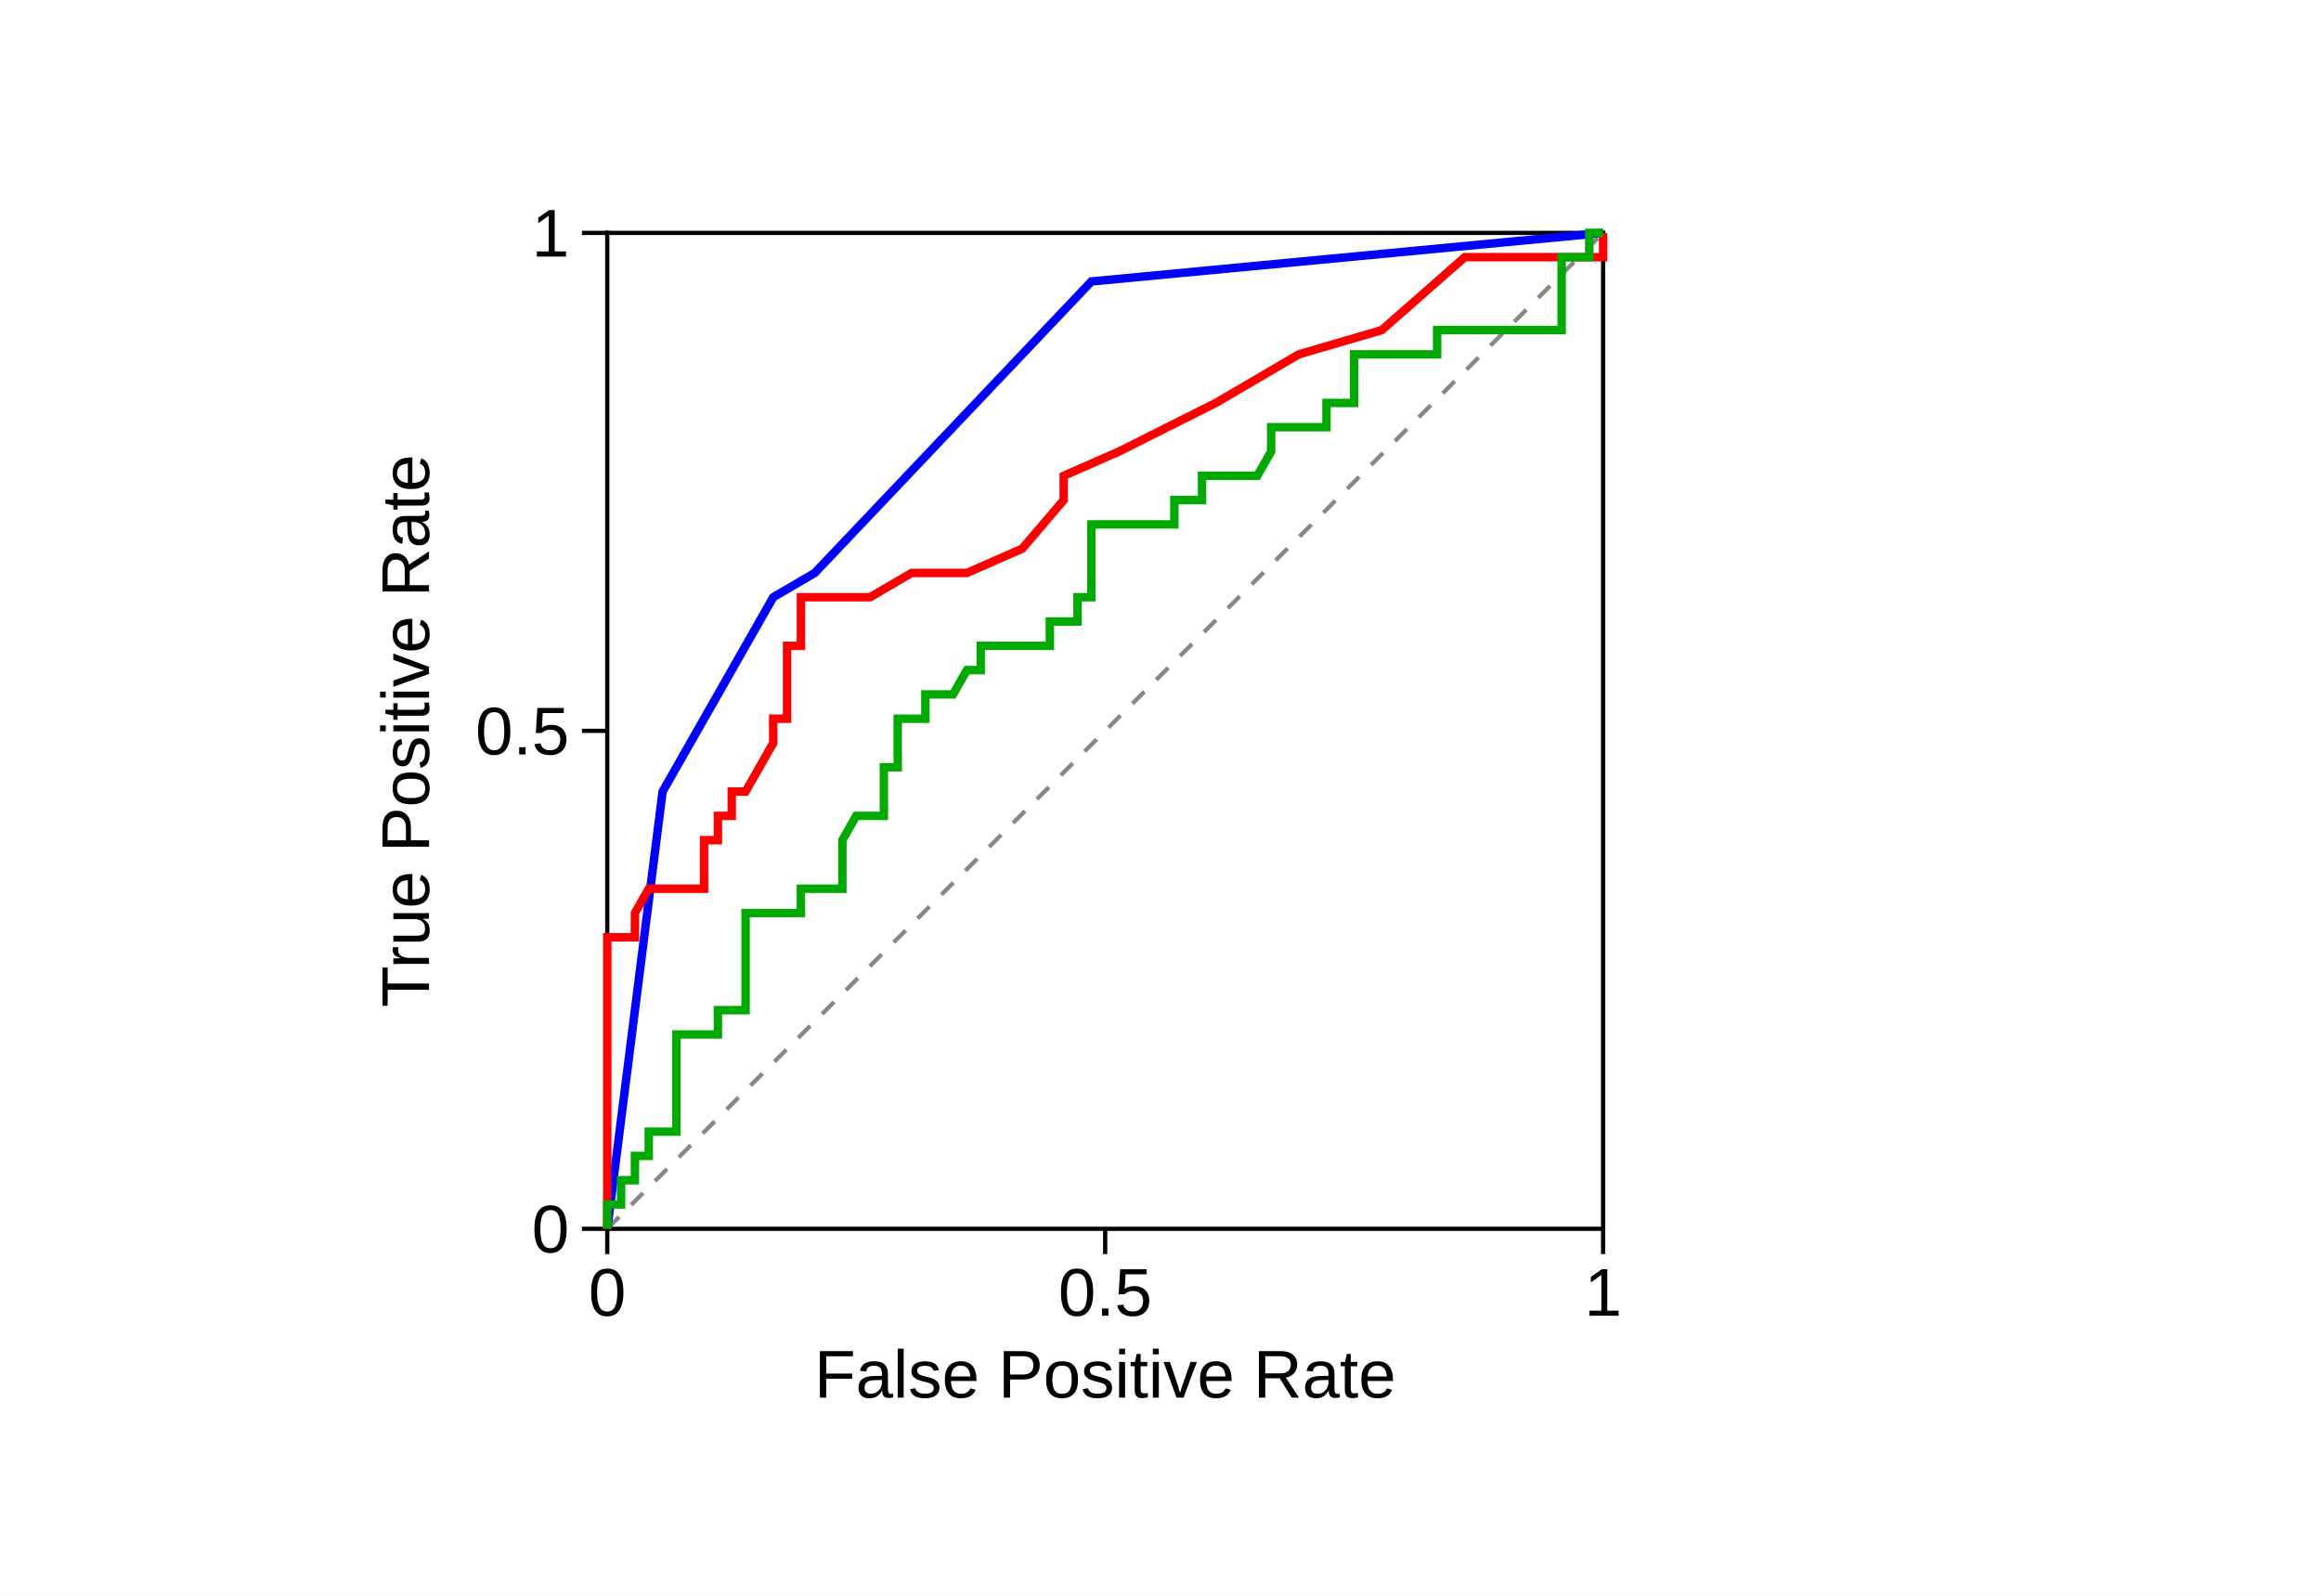
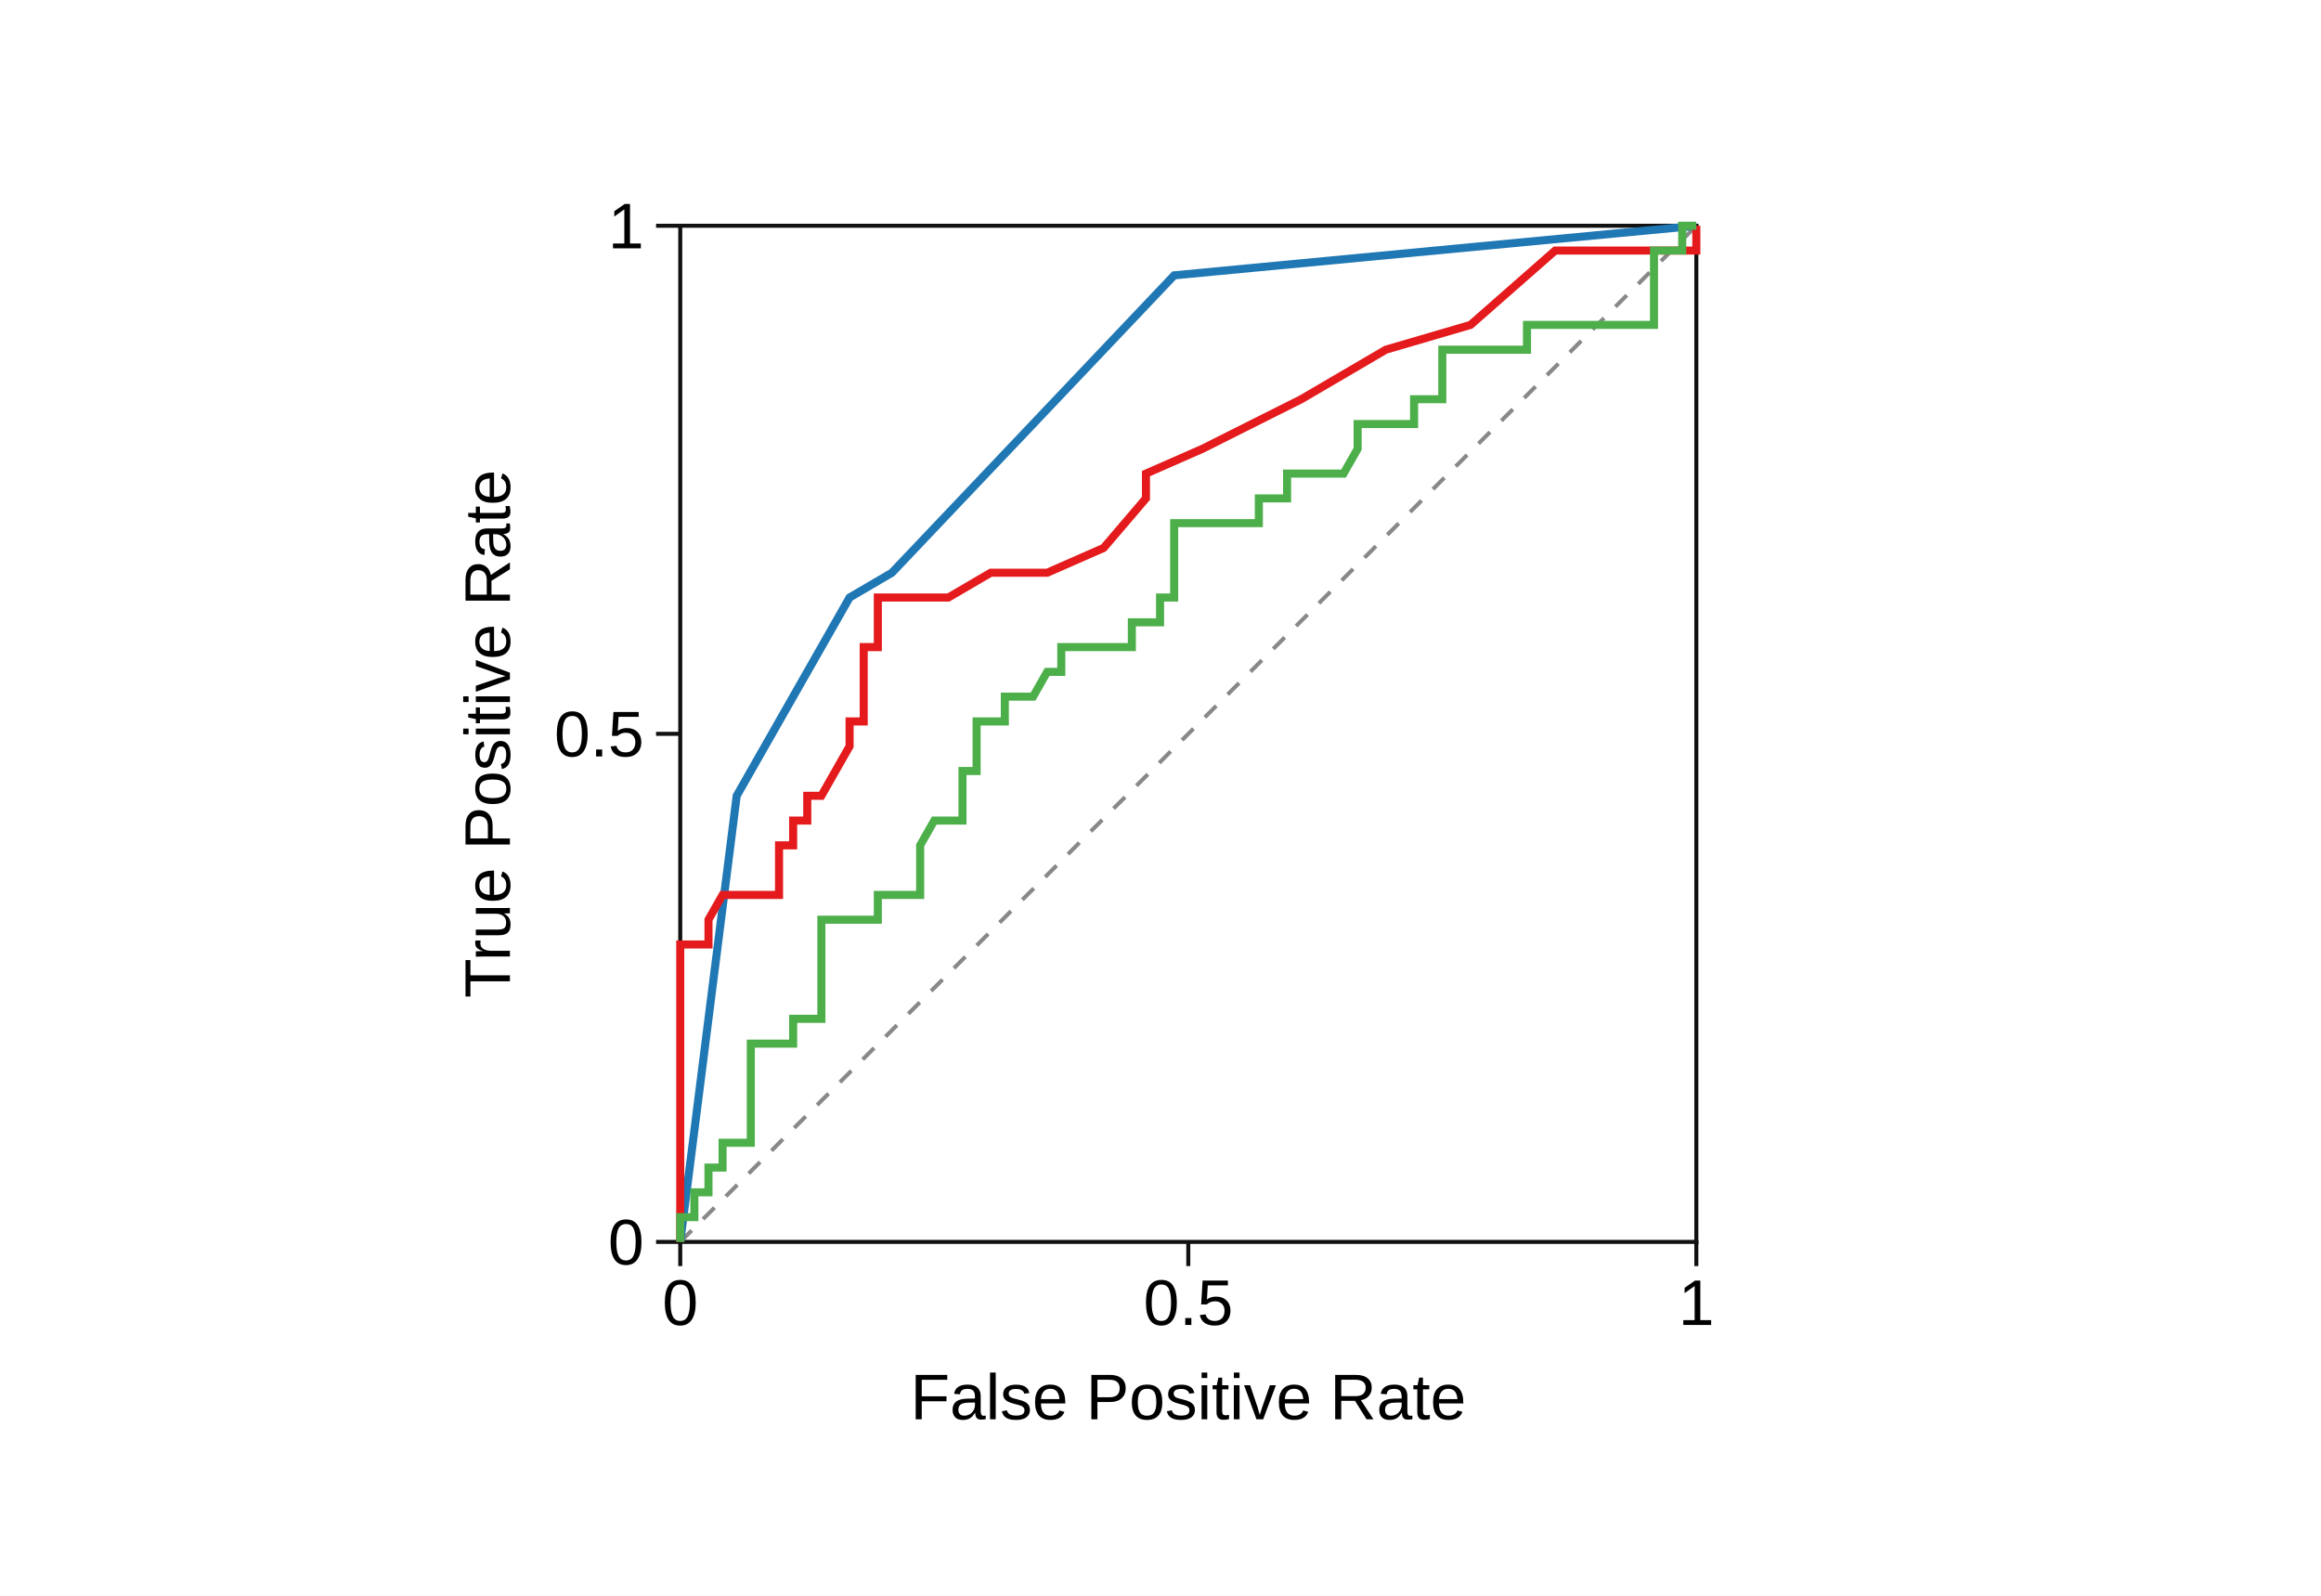
- <svg xmlns="http://www.w3.org/2000/svg" width="320" height="220" viewBox="0 0 320 220" role="img" aria-label="roc example rendered in Graphitix" data-graphitix-welcome-thumbnail="roc" data-preview-source="Graphitix owner-scoped SVG projection" data-source-format="svg" data-inline-ready="true" data-id-prefix="graphitix-welcome-roc-id-" data-export-projection="svg" data-graph-title-suppressed="true" data-proportional-stroke-contract="source-viewport-baked-strokes-v1" data-source-viewport-width="382.681958" data-source-viewport-height="343.771" data-thumbnail-visual-scale="0.581782640188" data-non-scaling-stroke-count="0" preserveAspectRatio="xMidYMid meet" font-family="Arial, Helvetica, sans-serif">
+ <svg xmlns="http://www.w3.org/2000/svg" width="320" height="220" viewBox="0 0 320 220" role="img" aria-label="roc example rendered in Graphitix" data-graphitix-welcome-thumbnail="roc" data-preview-source="Graphitix owner-scoped SVG projection" data-source-format="svg" data-inline-ready="true" data-id-prefix="graphitix-welcome-roc-id-" data-export-projection="svg" data-graph-title-suppressed="true" data-proportional-stroke-contract="source-viewport-baked-strokes-v1" data-source-viewport-width="358.68248" data-source-viewport-height="359.771" data-thumbnail-visual-scale="0.555909175559" data-non-scaling-stroke-count="0" preserveAspectRatio="xMidYMid meet" font-family="Arial, Helvetica, sans-serif">
  <rect width="320" height="220" fill="#ffffff" data-welcome-thumbnail-background="true" />
-   <g transform="matrix(0.5817826 0 0 0.5817826 48.68114 10)" data-welcome-thumbnail-content="true">
-     <g id="graphitix-welcome-roc-id-1" transform="matrix(1 0 0 1 24.23295 0.000002)" data-export-physical-projection="materialized">
-       <line x1="36" y1="274" x2="272" y2="274" stroke="#000000" stroke-linecap="square" stroke-width="1" />
-       <line x1="36" y1="38" x2="36" y2="274" stroke="#000000" stroke-linecap="square" stroke-width="1" />
-       <line x1="36" y1="38" x2="272" y2="38" stroke="#000000" stroke-linecap="square" stroke-width="1" />
-       <line x1="272" y1="38" x2="272" y2="274" stroke="#000000" stroke-linecap="square" stroke-width="1" />
-       <line x1="36" y1="274" x2="272" y2="38" stroke="#888" stroke-dasharray="4,4" />
-       <line x1="36" y1="274" x2="36" y2="280" stroke="#000000" stroke-width="1" />
-       <text x="36" y="289" text-anchor="middle" font-size="16" fill="#000000" dy="5.6" font-family="Arial, Helvetica, sans-serif">0</text>
-       <line x1="154" y1="274" x2="154" y2="280" stroke="#000000" stroke-width="1" />
-       <text x="154" y="289" text-anchor="middle" font-size="16" fill="#000000" dy="5.6" font-family="Arial, Helvetica, sans-serif">0.5</text>
-       <line x1="272" y1="274" x2="272" y2="280" stroke="#000000" stroke-width="1" />
-       <text x="272" y="289" text-anchor="middle" font-size="16" fill="#000000" dy="5.6" font-family="Arial, Helvetica, sans-serif">1</text>
-       <line x1="30" y1="274" x2="36" y2="274" stroke="#000000" stroke-width="1" />
-       <text x="27" y="274" text-anchor="end" font-size="16" fill="#000000" font-family="Arial, Helvetica, sans-serif" dy="0.35em">0</text>
-       <line x1="30" y1="156" x2="36" y2="156" stroke="#000000" stroke-width="1" />
-       <text x="27" y="156" text-anchor="end" font-size="16" fill="#000000" font-family="Arial, Helvetica, sans-serif" dy="0.35em">0.5</text>
-       <line x1="30" y1="38" x2="36" y2="38" stroke="#000000" stroke-width="1" />
+   <g transform="matrix(0.5559092 0 0 0.5559092 60.30256 10)" data-welcome-thumbnail-content="true">
+     <g id="graphitix-welcome-roc-id-1" transform="matrix(1 0 0 1 24.23347 0.000002)" data-export-physical-projection="materialized">
+       <line x1="36" y1="290" x2="288" y2="290" stroke="#111111" stroke-linecap="square" stroke-width="1" />
+       <line x1="36" y1="38" x2="36" y2="290" stroke="#111111" stroke-linecap="square" stroke-width="1" />
+       <line x1="36" y1="38" x2="288" y2="38" stroke="#111111" stroke-linecap="square" stroke-width="1" />
+       <line x1="288" y1="38" x2="288" y2="290" stroke="#111111" stroke-linecap="square" stroke-width="1" />
+       <line x1="36" y1="290" x2="288" y2="38" stroke="#888" stroke-dasharray="4,4" />
+       <line x1="36" y1="290" x2="36" y2="296" stroke="#111111" stroke-width="1" />
+       <text x="36" y="305" text-anchor="middle" font-size="16" fill="#000000" dy="5.6" font-family="Arial, Helvetica, sans-serif">0</text>
+       <line x1="162" y1="290" x2="162" y2="296" stroke="#111111" stroke-width="1" />
+       <text x="162" y="305" text-anchor="middle" font-size="16" fill="#000000" dy="5.6" font-family="Arial, Helvetica, sans-serif">0.5</text>
+       <line x1="288" y1="290" x2="288" y2="296" stroke="#111111" stroke-width="1" />
+       <text x="288" y="305" text-anchor="middle" font-size="16" fill="#000000" dy="5.6" font-family="Arial, Helvetica, sans-serif">1</text>
+       <line x1="30" y1="290" x2="36" y2="290" stroke="#111111" stroke-width="1" />
+       <text x="27" y="290" text-anchor="end" font-size="16" fill="#000000" font-family="Arial, Helvetica, sans-serif" dy="0.35em">0</text>
+       <line x1="30" y1="164" x2="36" y2="164" stroke="#111111" stroke-width="1" />
+       <text x="27" y="164" text-anchor="end" font-size="16" fill="#000000" font-family="Arial, Helvetica, sans-serif" dy="0.35em">0.5</text>
+       <line x1="30" y1="38" x2="36" y2="38" stroke="#111111" stroke-width="1" />
      <text x="27" y="38" text-anchor="end" font-size="16" fill="#000000" font-family="Arial, Helvetica, sans-serif" dy="0.35em">1</text>
-       <text x="154" y="314" text-anchor="middle" font-size="16" fill="#000000" style=" touch-action: none" font-family="Arial, Helvetica, sans-serif">False Positive Rate</text>
-       <text x="-6.242" y="156" text-anchor="middle" font-size="16" transform="rotate(-90 -6.242188 156)" fill="#000000" style=" touch-action: none" font-family="Arial, Helvetica, sans-serif">True Positive Rate</text>
-       <path d="M36 274L49.111 170.39L75.333 124.341L85.167 118.585L150.722 49.512L272 38" fill="none" stroke="#0000ff" stroke-width="2" />
-       <path d="M36 274L36 268.244L36 262.488L36 256.732L36 250.976L36 245.22L36 239.463L36 227.951L36 222.195L36 216.439L36 210.683L36 204.927L42.556 204.927L42.556 199.171L45.833 193.415L52.389 193.415L55.667 193.415L58.944 193.415L58.944 181.902L62.222 181.902L62.222 176.146L65.5 176.146L65.5 170.39L68.778 170.39L72.056 164.634L75.333 158.878L75.333 153.122L78.611 153.122L78.611 147.366L78.611 141.61L78.611 135.854L81.889 135.854L81.889 130.098L81.889 124.341L88.444 124.341L91.722 124.341L98.278 124.341L108.111 118.585L121.222 118.585L134.333 112.829L144.167 101.317L144.167 95.561L157.278 89.805L180.222 78.293L199.889 66.78L219.556 61.024L239.222 43.756L245.778 43.756L255.611 43.756L272 43.756L272 38" fill="none" stroke="#ff0000" stroke-width="2" />
-       <path d="M36 274L36 268.244L39.278 268.244L39.278 262.488L42.556 262.488L42.556 256.732L45.833 256.732L45.833 250.976L49.111 250.976L52.389 250.976L52.389 245.22L52.389 239.463L52.389 233.707L52.389 227.951L55.667 227.951L58.944 227.951L62.222 227.951L62.222 222.195L65.5 222.195L68.778 222.195L68.778 216.439L68.778 210.683L68.778 204.927L68.778 199.171L72.056 199.171L75.333 199.171L78.611 199.171L81.889 199.171L81.889 193.415L85.167 193.415L88.444 193.415L91.722 193.415L91.722 187.659L91.722 181.902L95 176.146L98.278 176.146L101.556 176.146L101.556 170.39L101.556 164.634L104.833 164.634L104.833 158.878L104.833 153.122L108.111 153.122L111.389 153.122L111.389 147.366L114.667 147.366L117.944 147.366L121.222 141.61L124.5 141.61L124.5 135.854L127.778 135.854L131.056 135.854L134.333 135.854L137.611 135.854L140.889 135.854L140.889 130.098L144.167 130.098L147.444 130.098L147.444 124.341L150.722 124.341L150.722 118.585L150.722 112.829L150.722 107.073L154 107.073L157.278 107.073L160.556 107.073L163.833 107.073L167.111 107.073L170.389 107.073L170.389 101.317L173.667 101.317L176.944 101.317L176.944 95.561L180.222 95.561L183.5 95.561L186.778 95.561L190.056 95.561L193.333 89.805L193.333 84.049L196.611 84.049L203.167 84.049L206.444 84.049L206.444 78.293L209.722 78.293L213 78.293L213 72.537L213 66.78L216.278 66.78L219.556 66.78L222.833 66.78L226.111 66.78L229.389 66.78L232.667 66.78L232.667 61.024L235.944 61.024L239.222 61.024L242.5 61.024L245.778 61.024L249.056 61.024L252.333 61.024L255.611 61.024L258.889 61.024L262.167 61.024L262.167 55.268L262.167 49.512L262.167 43.756L265.444 43.756L268.722 43.756L268.722 38L272 38" fill="none" stroke="#00aa00" stroke-width="2" />
+       <text x="162" y="334" text-anchor="middle" font-size="16" fill="#000000" style=" touch-action: none" tabindex="0" aria-label="Move x-axis title" role="group" aria-roledescription="movable graph label" aria-keyshortcuts="ArrowLeft ArrowRight ArrowUp ArrowDown" aria-description="Use the arrow keys to move; hold Shift for larger steps." font-family="Arial, Helvetica, sans-serif">False Positive Rate</text>
+       <text x="-6.242" y="164" text-anchor="middle" font-size="16" transform="rotate(-90 -6.242188 164)" fill="#000000" style=" touch-action: none" tabindex="0" aria-label="Move y-axis title" role="group" aria-roledescription="movable graph label" aria-keyshortcuts="ArrowLeft ArrowRight ArrowUp ArrowDown" aria-description="Use the arrow keys to move; hold Shift for larger steps." font-family="Arial, Helvetica, sans-serif">True Positive Rate</text>
+       <path d="M36 290L50 179.366L78 130.195L88.5 124.049L158.5 50.293L288 38" fill="none" stroke="#1f77b4" stroke-width="2" />
+       <path d="M36 290L36 283.854L36 277.707L36 271.561L36 265.415L36 259.268L36 253.122L36 240.829L36 234.683L36 228.537L36 222.39L36 216.244L43 216.244L43 210.098L46.5 203.951L53.5 203.951L57 203.951L60.5 203.951L60.5 191.659L64 191.659L64 185.512L67.5 185.512L67.5 179.366L71 179.366L74.5 173.22L78 167.073L78 160.927L81.5 160.927L81.5 154.78L81.5 148.634L81.5 142.488L85 142.488L85 136.341L85 130.195L92 130.195L95.5 130.195L102.5 130.195L113 124.049L127 124.049L141 117.902L151.5 105.61L151.5 99.463L165.5 93.317L190 81.024L211 68.732L232 62.585L253 44.146L260 44.146L270.5 44.146L288 44.146L288 38" fill="none" stroke="#e41a1c" stroke-width="2" />
+       <path d="M36 290L36 283.854L39.5 283.854L39.5 277.707L43 277.707L43 271.561L46.5 271.561L46.5 265.415L50 265.415L53.5 265.415L53.5 259.268L53.5 253.122L53.5 246.976L53.5 240.829L57 240.829L60.5 240.829L64 240.829L64 234.683L67.5 234.683L71 234.683L71 228.537L71 222.39L71 216.244L71 210.098L74.5 210.098L78 210.098L81.5 210.098L85 210.098L85 203.951L88.5 203.951L92 203.951L95.5 203.951L95.5 197.805L95.5 191.659L99 185.512L102.5 185.512L106 185.512L106 179.366L106 173.22L109.5 173.22L109.5 167.073L109.5 160.927L113 160.927L116.5 160.927L116.5 154.78L120 154.78L123.5 154.78L127 148.634L130.5 148.634L130.5 142.488L134 142.488L137.5 142.488L141 142.488L144.5 142.488L148 142.488L148 136.341L151.5 136.341L155 136.341L155 130.195L158.5 130.195L158.5 124.049L158.5 117.902L158.5 111.756L162 111.756L165.5 111.756L169 111.756L172.5 111.756L176 111.756L179.5 111.756L179.5 105.61L183 105.61L186.5 105.61L186.5 99.463L190 99.463L193.5 99.463L197 99.463L200.5 99.463L204 93.317L204 87.171L207.5 87.171L214.5 87.171L218 87.171L218 81.024L221.5 81.024L225 81.024L225 74.878L225 68.732L228.5 68.732L232 68.732L235.5 68.732L239 68.732L242.5 68.732L246 68.732L246 62.585L249.5 62.585L253 62.585L256.5 62.585L260 62.585L263.5 62.585L267 62.585L270.5 62.585L274 62.585L277.5 62.585L277.5 56.439L277.5 50.293L277.5 44.146L281 44.146L284.5 44.146L284.5 38L288 38" fill="none" stroke="#4daf4a" stroke-width="2" />
    </g>
  </g>
</svg>
